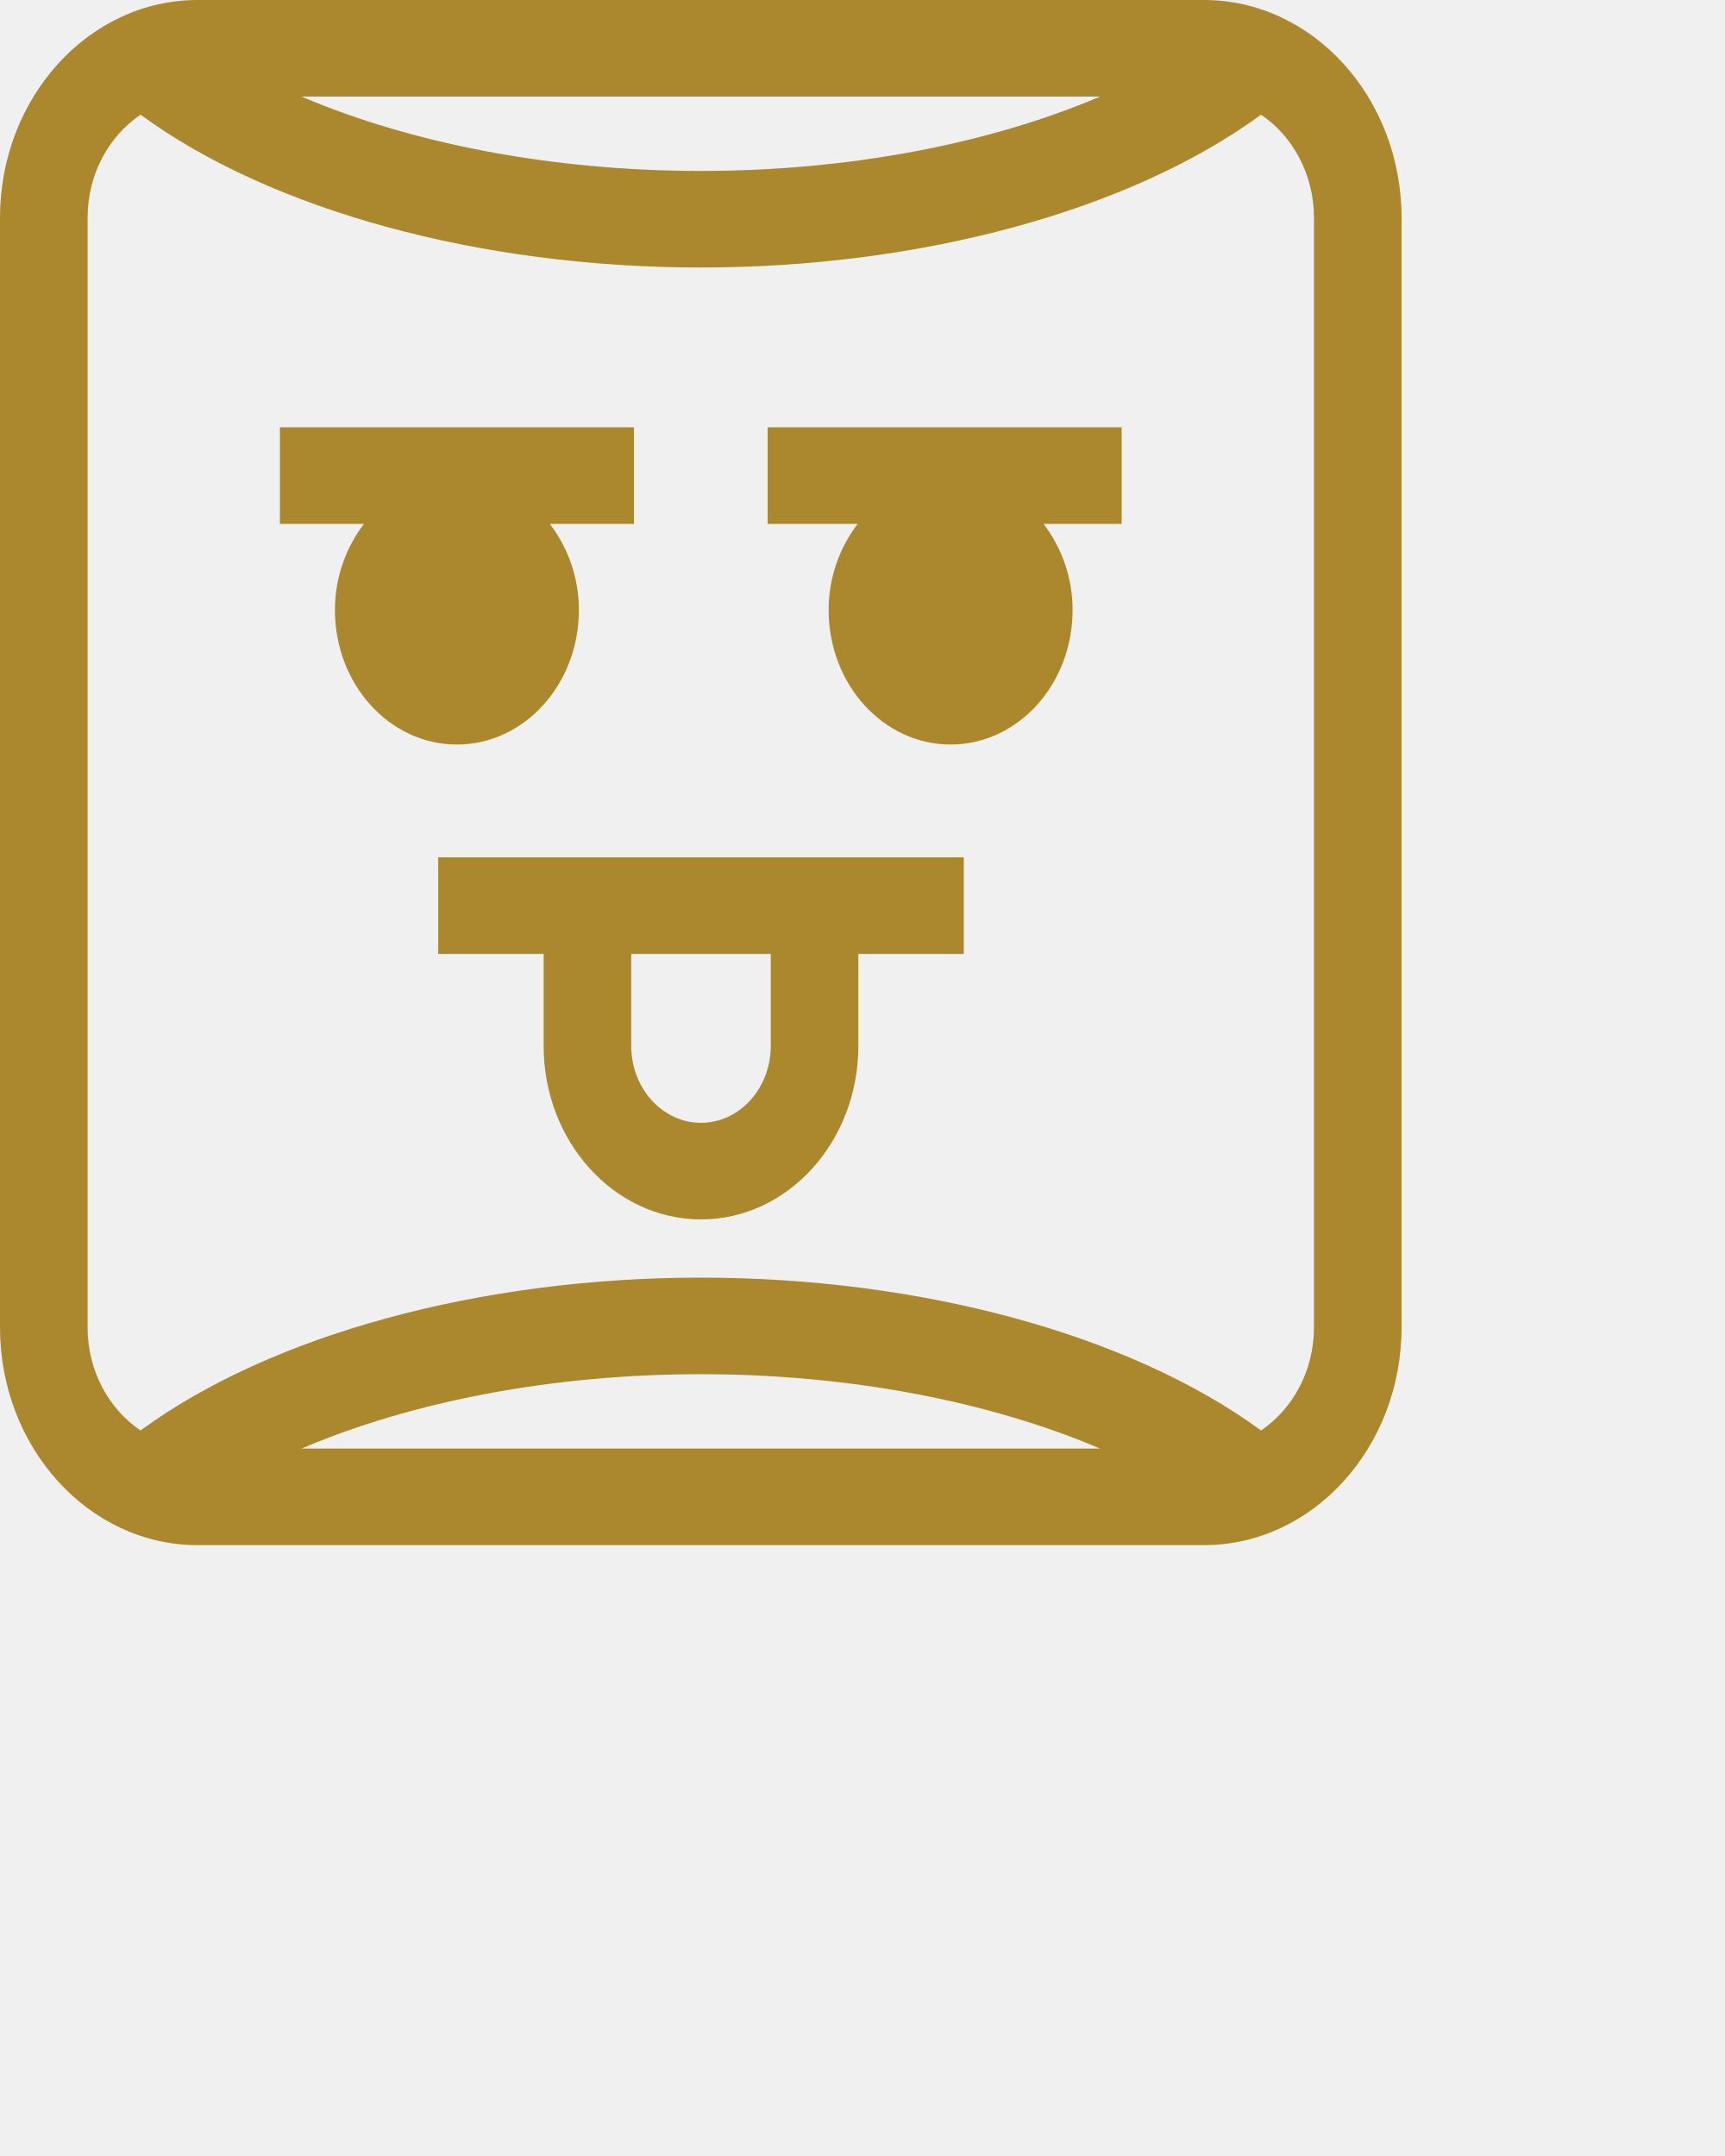
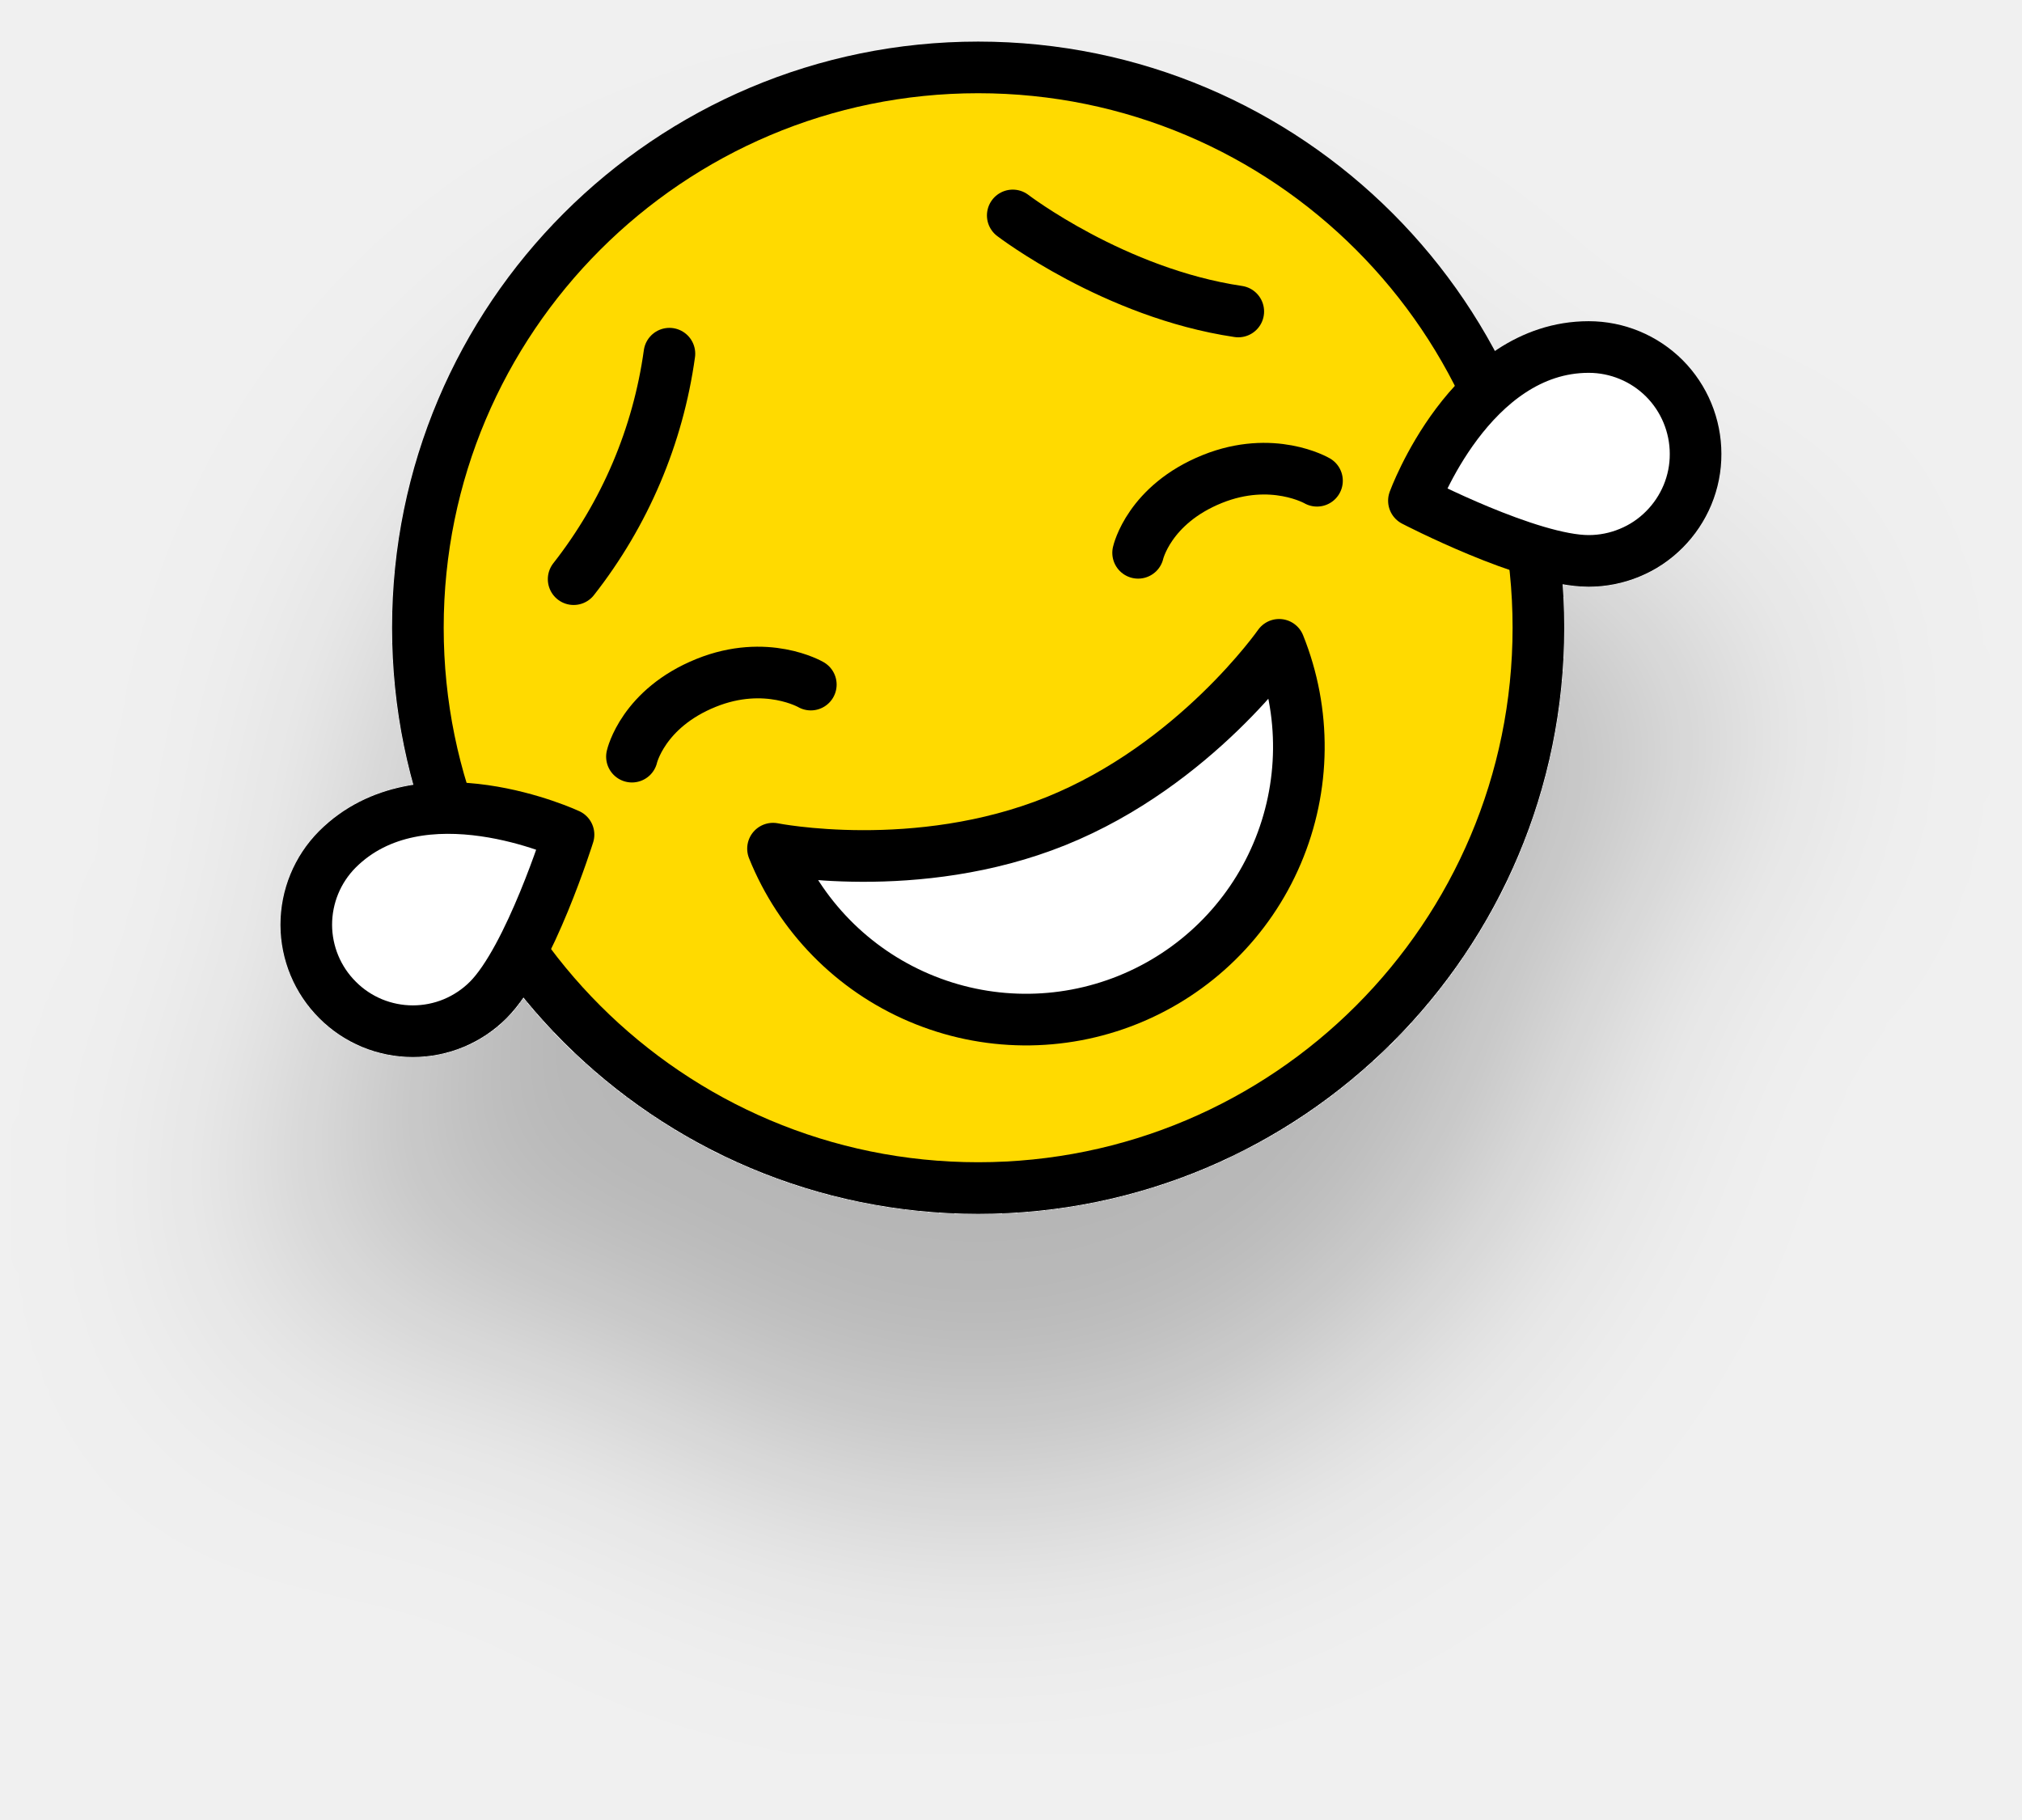
- <svg xmlns="http://www.w3.org/2000/svg" width="24" height="30" viewBox="0 0 96 120" fill="none">
-   <g clip-path="url(#clip0_2_23)">
-     <path d="M24.387 53.094H30.254V58.214C30.254 63.538 34.181 67.87 39.012 67.87C43.843 67.87 47.77 63.541 47.77 58.214V53.094H53.637V47.719H24.387V53.094V53.094ZM42.895 58.214C42.895 60.574 41.152 62.495 39.012 62.495C36.872 62.495 35.129 60.574 35.129 58.214V53.094H42.895V58.214Z" fill="#AB882E" />
-     <path d="M32.216 33.954C32.216 32.118 31.592 30.457 30.598 29.157H35.28V23.782H15.578V29.157H20.258C19.264 30.457 18.64 32.118 18.64 33.954C18.64 38.087 21.679 41.439 25.428 41.439C29.177 41.439 32.216 38.087 32.216 33.954Z" fill="#AB882E" />
-     <path d="M42.72 29.157H47.734C46.739 30.457 46.115 32.118 46.115 33.954C46.115 38.087 49.155 41.439 52.904 41.439C56.652 41.439 59.692 38.087 59.692 33.954C59.692 32.118 59.068 30.457 58.074 29.157H62.422V23.782H42.72V29.157V29.157Z" fill="#AB882E" />
-     <path d="M67.002 0H10.998C4.934 0 0 5.439 0 12.126V73.877C0 80.561 4.934 86 10.998 86H67.004C73.067 86 78 80.561 78 73.874V12.126C78 5.439 73.067 0 67.002 0ZM61.22 5.375C55.051 8.006 47.229 9.514 39 9.514C30.771 9.514 22.949 8.006 16.78 5.375H61.22ZM16.78 80.625C22.949 77.994 30.769 76.486 39 76.486C47.231 76.486 55.051 77.994 61.22 80.625H16.78ZM73.125 73.874C73.125 76.309 71.938 78.429 70.178 79.617C62.909 74.291 51.28 71.111 39 71.111C26.72 71.111 15.091 74.291 7.822 79.617C6.062 78.429 4.875 76.309 4.875 73.874V12.126C4.875 9.691 6.062 7.571 7.822 6.383C15.091 11.709 26.72 14.889 39 14.889C51.28 14.889 62.909 11.709 70.178 6.383C71.938 7.571 73.125 9.691 73.125 12.126V73.874Z" fill="#AB882E" />
+ <svg xmlns="http://www.w3.org/2000/svg" width="30" height="27" viewBox="0 0 30 27" fill="none">
+   <g filter="url(#filter0_d_73_128)">
+     <path d="M14.513 17.625C19.104 17.625 22.825 13.903 22.825 9.312C22.825 4.722 19.104 1 14.513 1C9.922 1 6.2 4.722 6.2 9.312C6.2 13.903 9.922 17.625 14.513 17.625Z" fill="#FFDA00" stroke="black" stroke-width="0.766" stroke-linecap="round" stroke-linejoin="round" />
+     <path d="M18.978 9.566C19.379 10.562 19.368 11.676 18.947 12.664C18.527 13.652 17.731 14.432 16.735 14.833C15.74 15.234 14.625 15.223 13.638 14.802C12.65 14.382 11.87 13.586 11.469 12.59C11.469 12.59 13.597 13.016 15.668 12.181C17.738 11.346 18.978 9.566 18.978 9.566Z" fill="white" stroke="black" stroke-width="0.766" stroke-linecap="round" stroke-linejoin="round" />
+     <path d="M12.03 10.156C12.03 10.156 11.369 9.771 10.478 10.13C9.537 10.509 9.376 11.225 9.376 11.225" stroke="black" stroke-width="0.766" stroke-linecap="round" stroke-linejoin="round" />
+     <path d="M19.54 7.132C19.54 7.132 18.879 6.747 17.987 7.106C17.046 7.485 16.886 8.201 16.886 8.201" stroke="black" stroke-width="0.766" stroke-linecap="round" stroke-linejoin="round" />
+     <path d="M8.511 8.592C9.272 7.622 9.763 6.468 9.932 5.247" stroke="black" stroke-width="0.766" stroke-linecap="round" stroke-linejoin="round" />
+     <path d="M15.026 3.196C15.026 3.196 16.532 4.349 18.372 4.621" stroke="black" stroke-width="0.766" stroke-linecap="round" stroke-linejoin="round" />
+     <path d="M25.157 6.734C25.158 6.943 25.117 7.149 25.037 7.342C24.957 7.534 24.84 7.709 24.693 7.856C24.546 8.004 24.371 8.121 24.178 8.2C23.986 8.28 23.779 8.321 23.571 8.321C22.695 8.321 20.978 7.428 20.978 7.428C20.978 7.428 21.811 5.148 23.571 5.148C23.992 5.148 24.395 5.315 24.693 5.612C24.99 5.91 25.157 6.314 25.157 6.734Z" fill="white" stroke="black" stroke-width="0.766" stroke-linecap="round" stroke-linejoin="round" />
+     <path d="M5.009 14.835C5.155 14.982 5.329 15.098 5.521 15.178C5.713 15.257 5.918 15.298 6.126 15.298C6.333 15.298 6.539 15.257 6.73 15.178C6.922 15.098 7.096 14.982 7.243 14.835C7.859 14.219 8.435 12.382 8.435 12.382C8.435 12.382 6.244 11.361 5.004 12.602C4.709 12.899 4.544 13.301 4.544 13.72C4.545 14.138 4.712 14.54 5.009 14.835Z" fill="white" stroke="black" stroke-width="0.766" stroke-linecap="round" stroke-linejoin="round" />
  </g>
  <defs>
-     <clipPath id="clip0_2_23">
-       <rect width="96" height="120" fill="white" />
-     </clipPath>
+     <filter id="filter0_d_73_128" x="0.161" y="0.617" width="29.379" height="25.391" filterUnits="userSpaceOnUse" color-interpolation-filters="sRGB">
+       <feFlood flood-opacity="0" result="BackgroundImageFix" />
+       <feColorMatrix in="SourceAlpha" type="matrix" values="0 0 0 0 0 0 0 0 0 0 0 0 0 0 0 0 0 0 127 0" result="hardAlpha" />
+       <feOffset dy="4" />
+       <feGaussianBlur stdDeviation="2" />
+       <feComposite in2="hardAlpha" operator="out" />
+       <feColorMatrix type="matrix" values="0 0 0 0 0 0 0 0 0 0 0 0 0 0 0 0 0 0 0.25 0" />
+       <feBlend mode="normal" in2="BackgroundImageFix" result="effect1_dropShadow_73_128" />
+       <feBlend mode="normal" in="SourceGraphic" in2="effect1_dropShadow_73_128" result="shape" />
+     </filter>
  </defs>
</svg>
